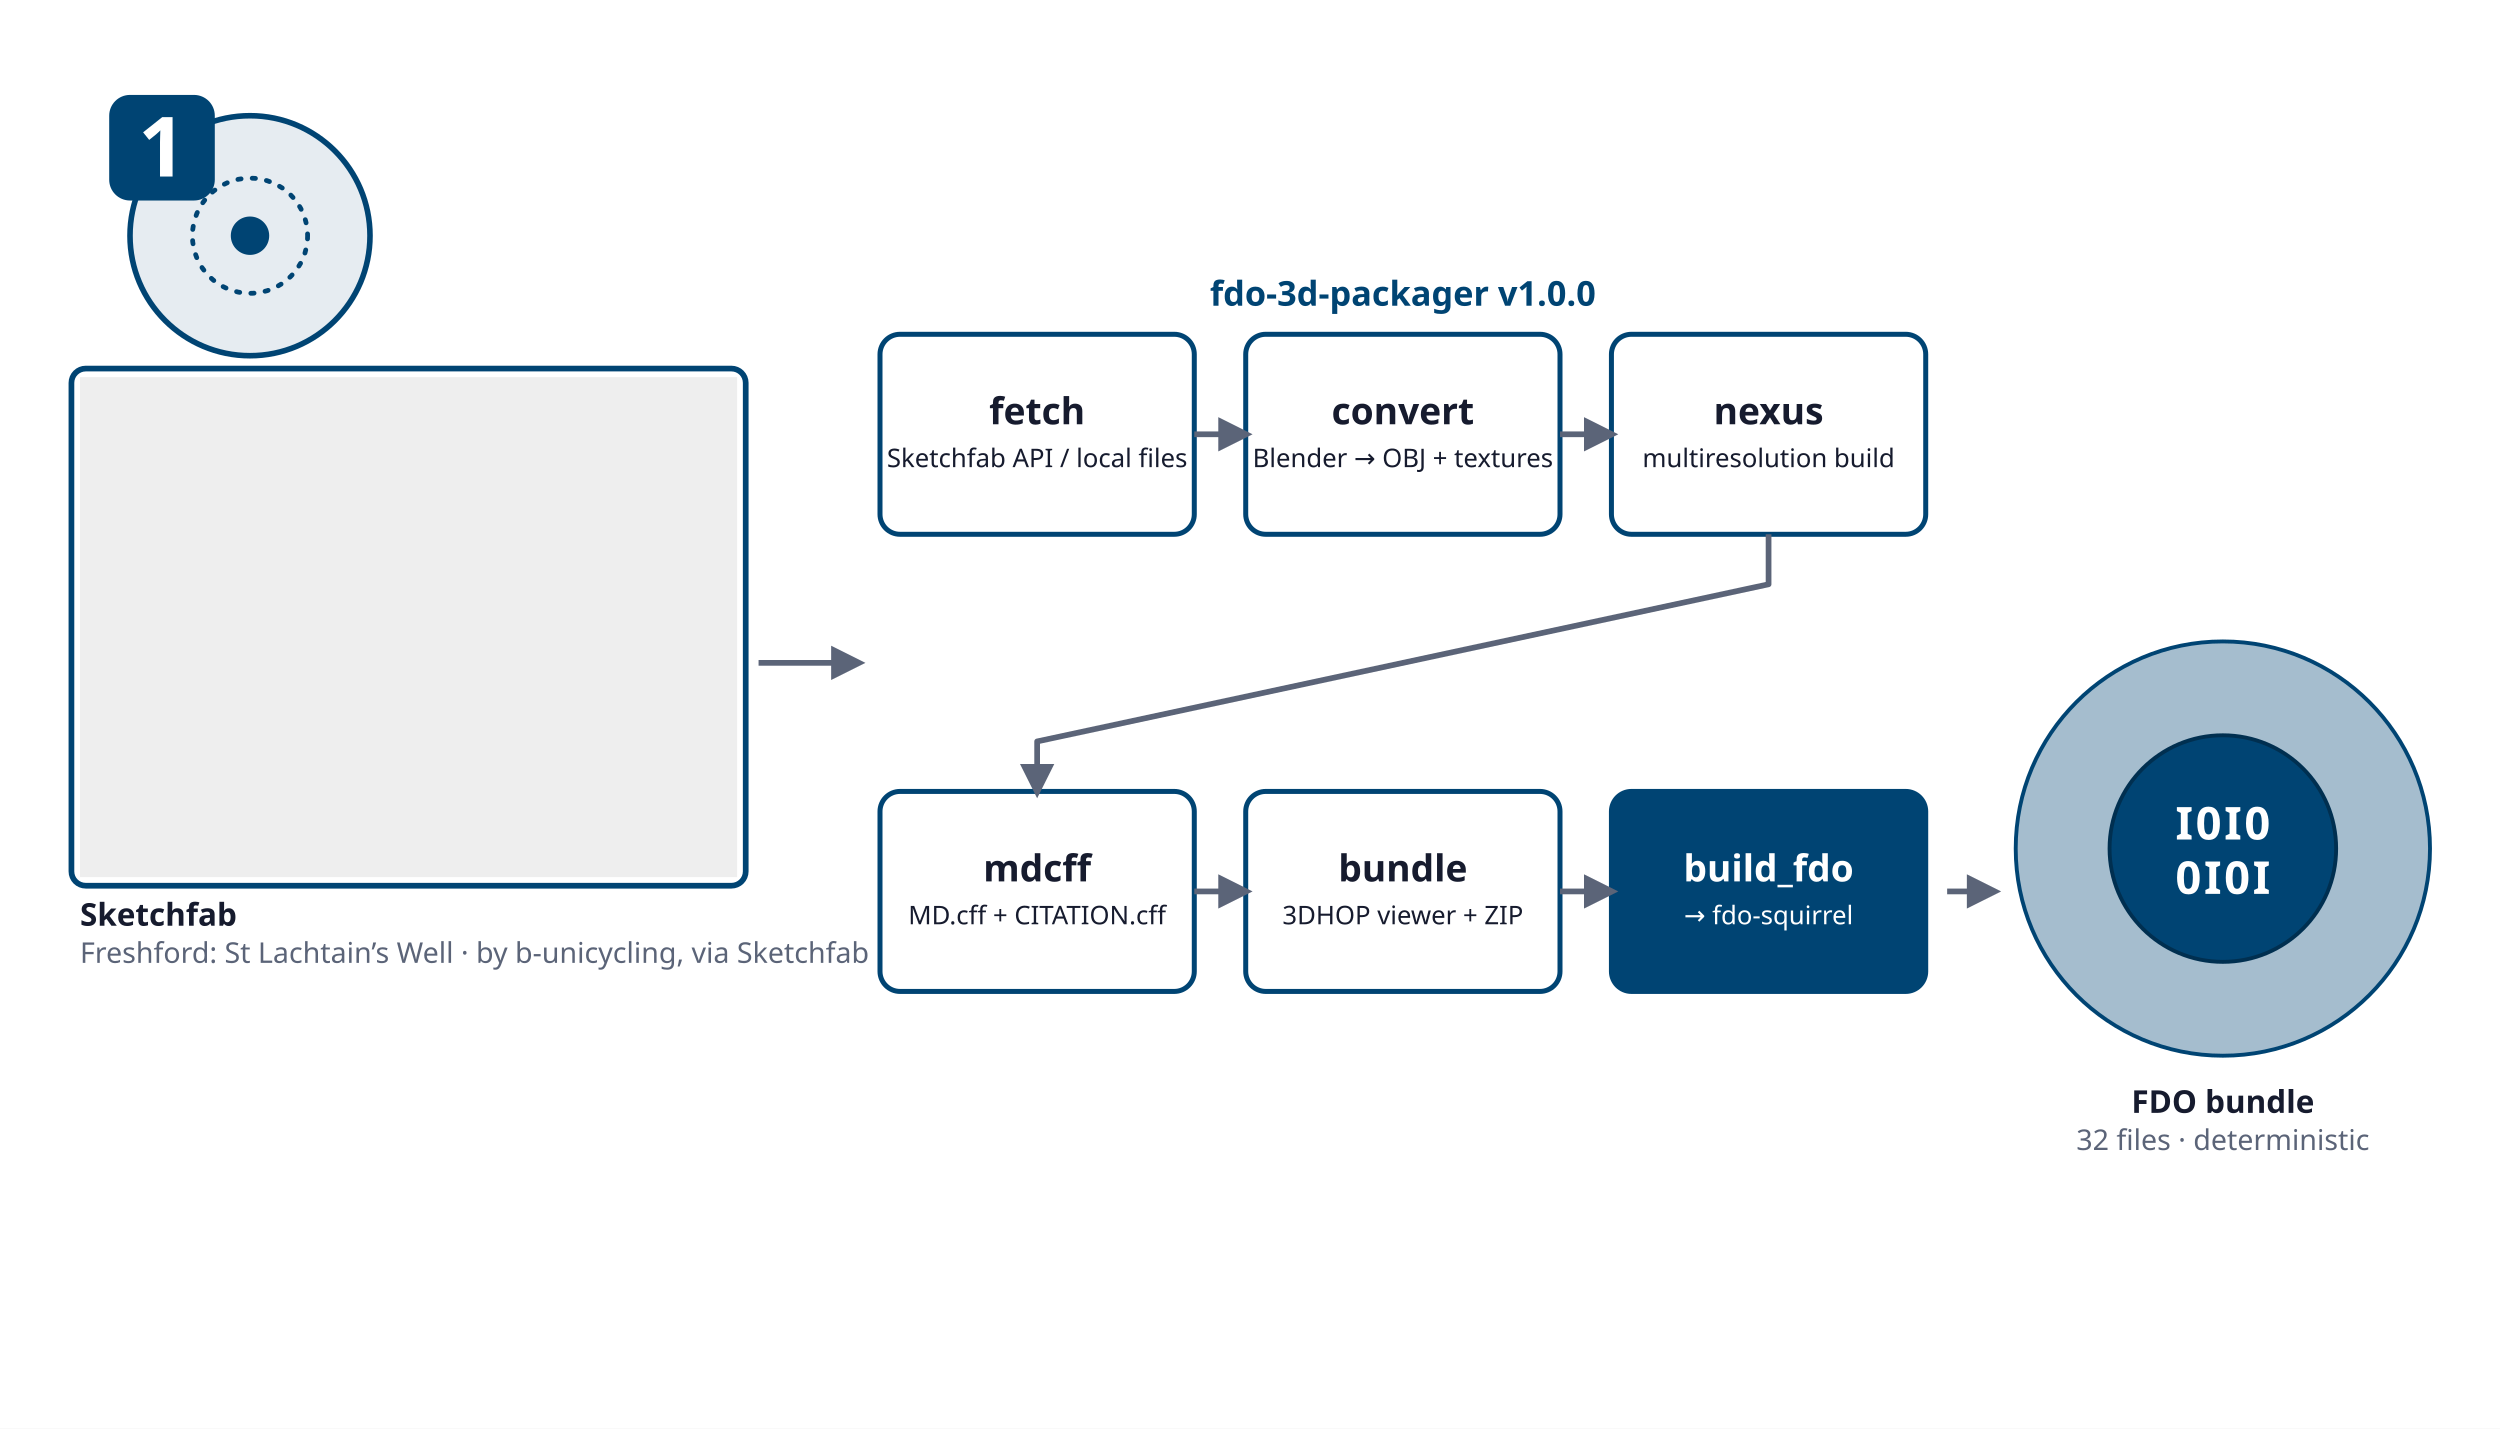
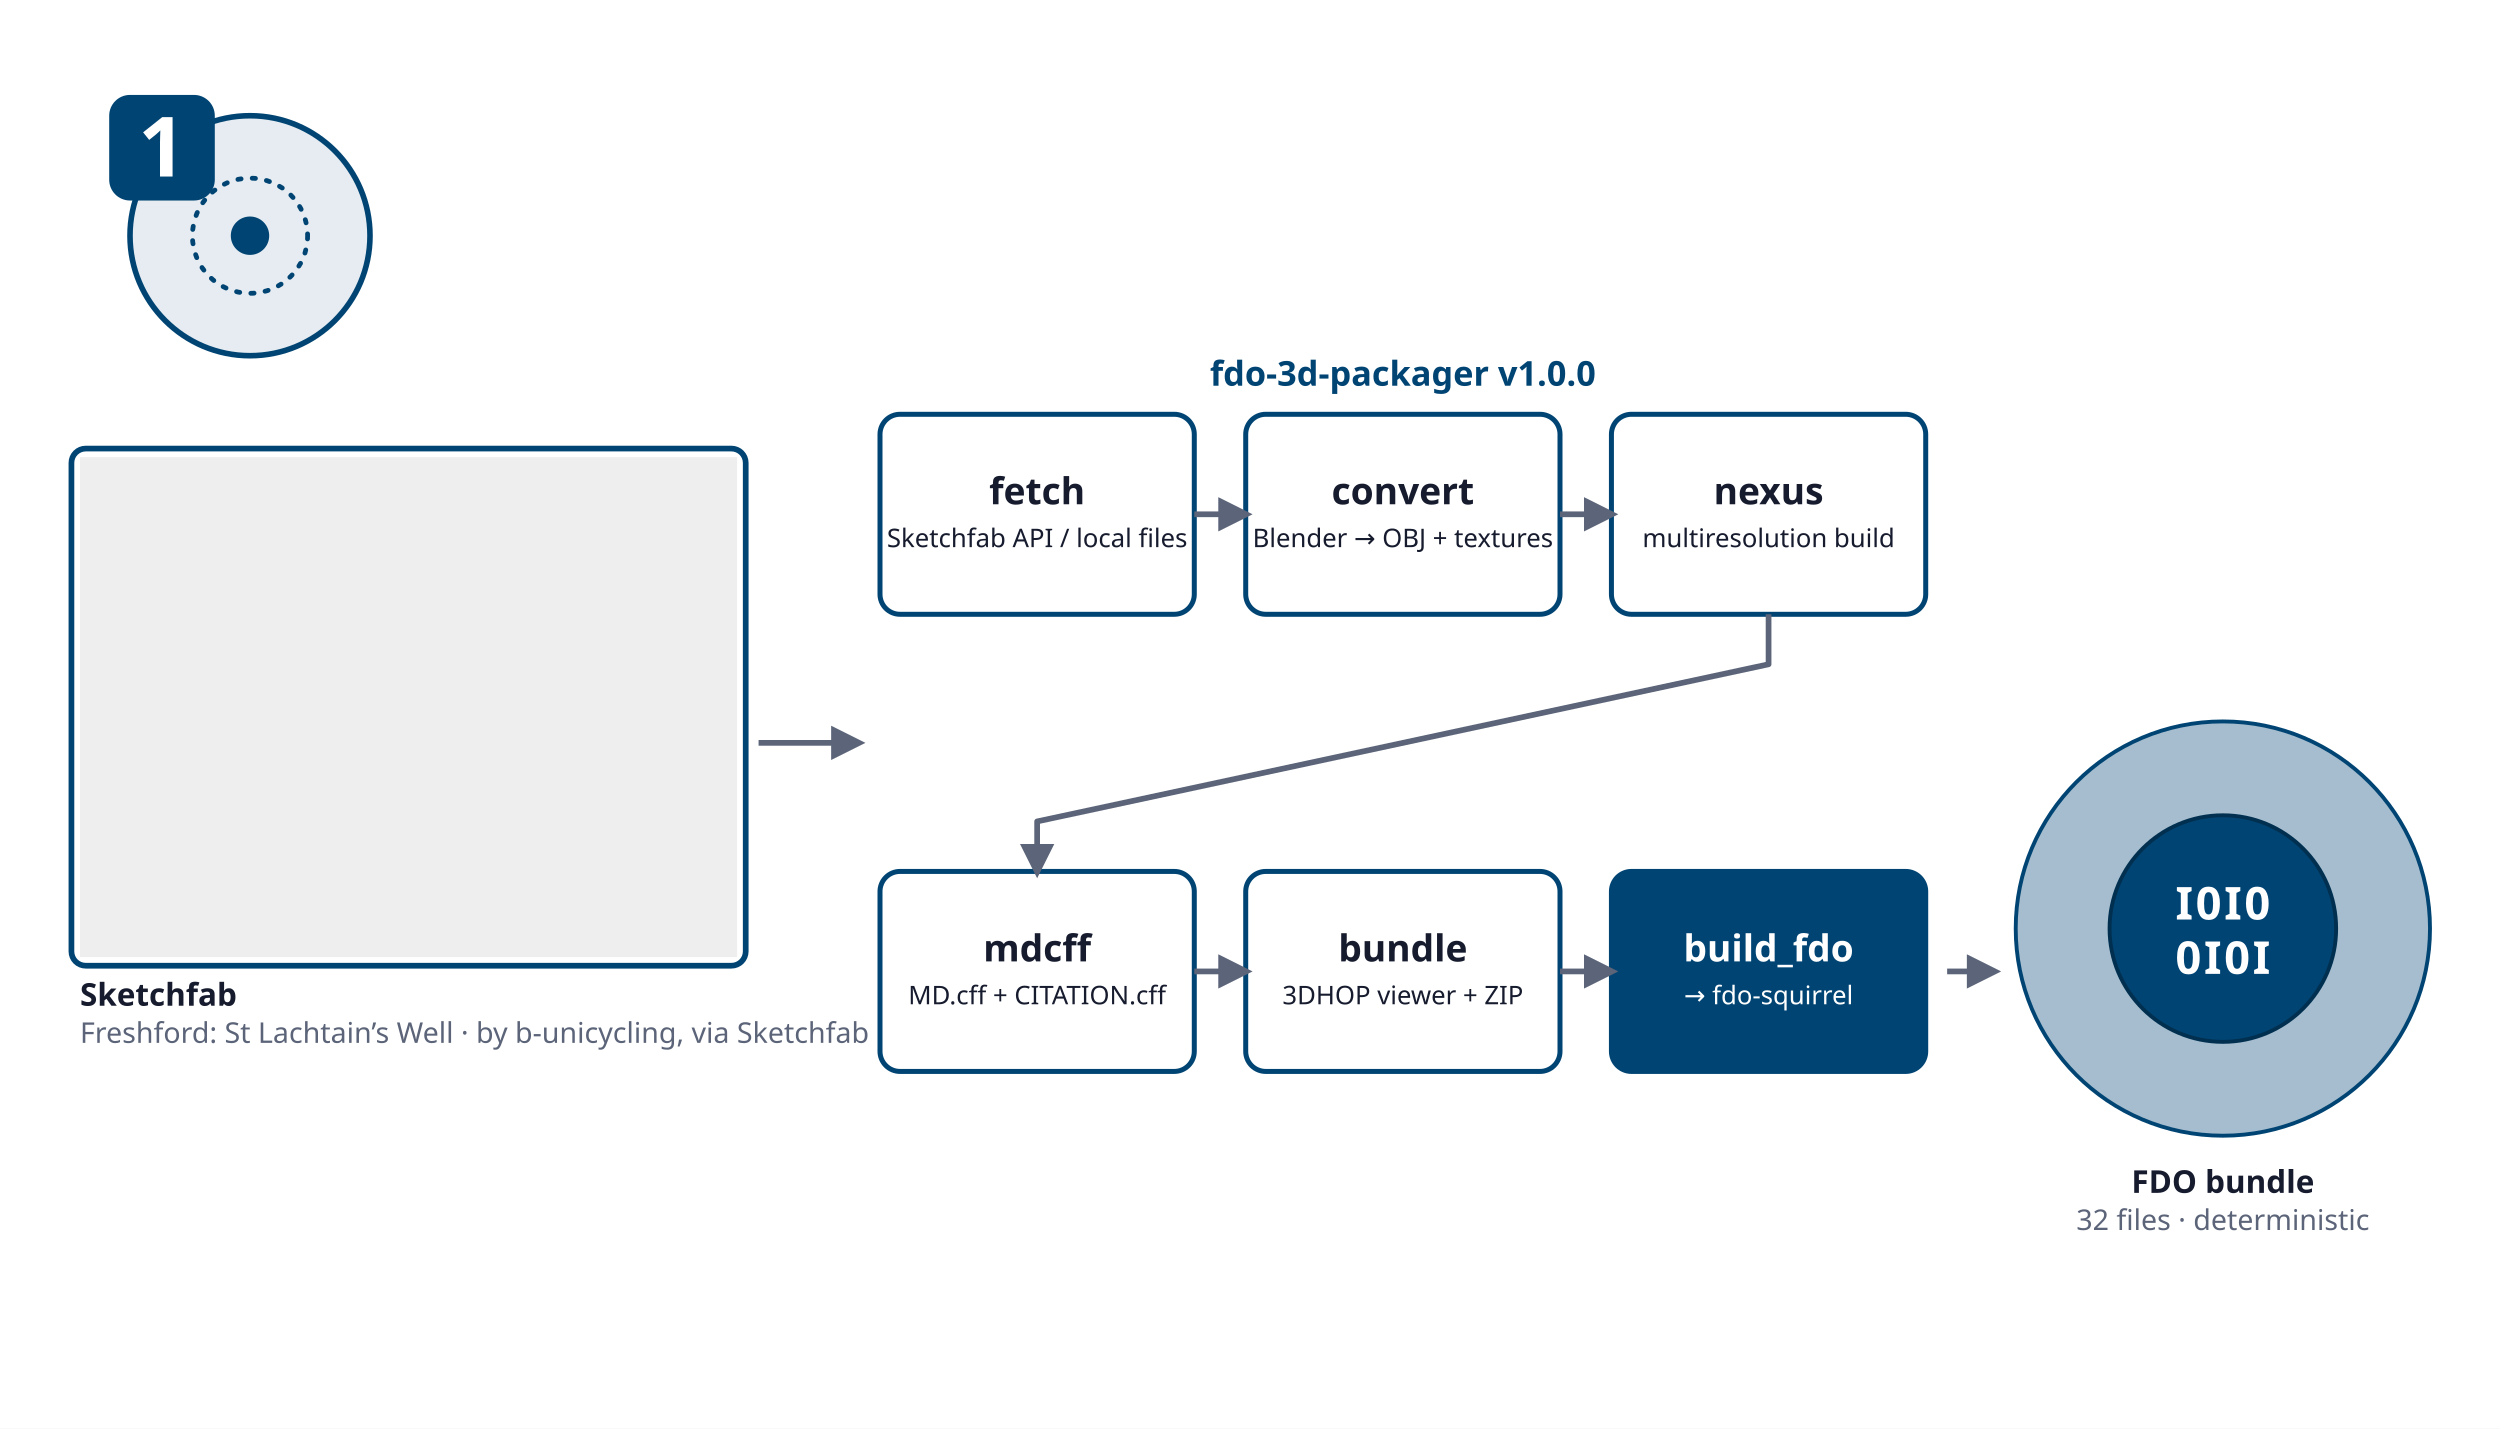
<svg xmlns="http://www.w3.org/2000/svg" width="1750" height="1000" viewBox="0 0 1750 1000">
  <rect x="0" y="0" width="1750" height="1000" fill="white" />
  <style>@font-face { font-family: "Fira Sans"; src: url("../fonts/FiraSans-Regular.ttf"); font-weight: 400; } @font-face { font-family: "Fira Sans"; src: url("../fonts/FiraSans-Bold.ttf"); font-weight: 700; }</style>
  <marker id="arrow" viewBox="0 0 10 10" refX="8" refY="5" markerWidth="6" markerHeight="6" orient="auto-start-reverse">
    <path d="M0,0 L10,5 L0,10 z" fill="#5B6478" />
  </marker>
  <g transform="translate(175,165) scale(0.56)">
    <circle cx="0" cy="0" r="150" fill="#E6ECF1" stroke="#004473" stroke-width="7" />
    <circle cx="0" cy="0" r="72" fill="none" stroke="#004473" stroke-width="6" stroke-dasharray="4 14" stroke-linecap="round" />
    <circle cx="0" cy="0" r="24" fill="#004473" />
    <rect x="-176" y="-176" width="132" height="132" rx="26" fill="#004473" />
    <text x="-110.0" y="-74.0" text-anchor="middle" font-family="Fira Sans" font-weight="700" font-size="104" fill="white">1</text>
  </g>
-   <g transform="translate(-4,-36)">
+   <g transform="translate(-4,20)">
    <rect x="54" y="294" width="472" height="362" rx="10" fill="none" stroke="#004473" stroke-width="4" />
    <rect x="60" y="300" width="460" height="350" fill="#EEEEEE" />
    <text x="60" y="684" font-family="Fira Sans" font-weight="700" font-size="22" fill="#161B2E">Sketchfab</text>
    <text x="60" y="710" font-family="Fira Sans" font-weight="400" font-size="20" fill="#5B6478">Freshford: St Lachtain’s Well · by b-unicycling, via Sketchfab</text>
    <line x1="535" y1="500.0" x2="605" y2="500.0" stroke="#5B6478" stroke-width="4" marker-end="url(#arrow)" />
    <text x="986.0" y="250" text-anchor="middle" font-family="Fira Sans" font-weight="700" font-size="24" fill="#004473">fdo-3d-packager v1.0.0</text>
    <rect x="620" y="270.0" width="220" height="140" rx="14" fill="white" stroke="#004473" stroke-width="3.5" />
    <text x="730.0" y="333.0" text-anchor="middle" font-family="Fira Sans" font-weight="700" font-size="26" fill="#161B2E">fetch</text>
    <text x="730.0" y="363.0" text-anchor="middle" font-family="Fira Sans" font-weight="400" font-size="18" fill="#161B2E">Sketchfab API / local files</text>
    <rect x="876" y="270.0" width="220" height="140" rx="14" fill="white" stroke="#004473" stroke-width="3.5" />
    <text x="986.0" y="333.0" text-anchor="middle" font-family="Fira Sans" font-weight="700" font-size="26" fill="#161B2E">convert</text>
    <text x="986.0" y="363.0" text-anchor="middle" font-family="Fira Sans" font-weight="400" font-size="18" fill="#161B2E">Blender → OBJ + textures</text>
    <rect x="1132" y="270.0" width="220" height="140" rx="14" fill="white" stroke="#004473" stroke-width="3.5" />
    <text x="1242.0" y="333.0" text-anchor="middle" font-family="Fira Sans" font-weight="700" font-size="26" fill="#161B2E">nexus</text>
    <text x="1242.0" y="363.0" text-anchor="middle" font-family="Fira Sans" font-weight="400" font-size="18" fill="#161B2E">multiresolution build</text>
    <rect x="620" y="590.0" width="220" height="140" rx="14" fill="white" stroke="#004473" stroke-width="3.5" />
    <text x="730.0" y="653.0" text-anchor="middle" font-family="Fira Sans" font-weight="700" font-size="26" fill="#161B2E">mdcff</text>
    <text x="730.0" y="683.0" text-anchor="middle" font-family="Fira Sans" font-weight="400" font-size="18" fill="#161B2E">MD.cff + CITATION.cff</text>
    <rect x="876" y="590.0" width="220" height="140" rx="14" fill="white" stroke="#004473" stroke-width="3.5" />
    <text x="986.0" y="653.0" text-anchor="middle" font-family="Fira Sans" font-weight="700" font-size="26" fill="#161B2E">bundle</text>
    <text x="986.0" y="683.0" text-anchor="middle" font-family="Fira Sans" font-weight="400" font-size="18" fill="#161B2E">3DHOP viewer + ZIP</text>
    <rect x="1132" y="590.0" width="220" height="140" rx="14" fill="#004473" stroke="#004473" stroke-width="3.5" />
    <text x="1242.0" y="653.0" text-anchor="middle" font-family="Fira Sans" font-weight="700" font-size="26" fill="white">build_fdo</text>
    <text x="1242.0" y="683.0" text-anchor="middle" font-family="Fira Sans" font-weight="400" font-size="18" fill="white">→ fdo-squirrel</text>
    <line x1="840" y1="340" x2="876" y2="340" stroke="#5B6478" stroke-width="4" marker-end="url(#arrow)" />
    <line x1="1096" y1="340" x2="1132" y2="340" stroke="#5B6478" stroke-width="4" marker-end="url(#arrow)" />
    <polyline points="1242.0,410.0 1242.0,445.0 730.0,555.0 730.0,590.0" fill="none" stroke="#5B6478" stroke-width="4" stroke-linejoin="round" marker-end="url(#arrow)" />
    <line x1="840" y1="660" x2="876" y2="660" stroke="#5B6478" stroke-width="4" marker-end="url(#arrow)" />
    <line x1="1096" y1="660" x2="1132" y2="660" stroke="#5B6478" stroke-width="4" marker-end="url(#arrow)" />
    <line x1="1367" y1="660" x2="1400" y2="660" stroke="#5B6478" stroke-width="4" marker-end="url(#arrow)" />
    <g transform="translate(1560,630) scale(0.453125)">
      <circle cx="0" cy="0" r="320" fill="#A5BDCE" stroke="#004473" stroke-width="6" />
      <circle cx="0" cy="0" r="175" fill="#004473" stroke="#002F50" stroke-width="6" />
      <text x="0" y="-14" text-anchor="middle" font-family="Fira Sans" font-weight="700" font-size="70" fill="white" letter-spacing="4">I0I0</text>
      <text x="0" y="70" text-anchor="middle" font-family="Fira Sans" font-weight="700" font-size="70" fill="white" letter-spacing="4">0I0I</text>
    </g>
    <text x="1560" y="815" text-anchor="middle" font-family="Fira Sans" font-weight="700" font-size="22" fill="#161B2E">FDO bundle</text>
    <text x="1560" y="841" text-anchor="middle" font-family="Fira Sans" font-weight="400" font-size="20" fill="#5B6478">32 files · deterministic</text>
  </g>
</svg>
